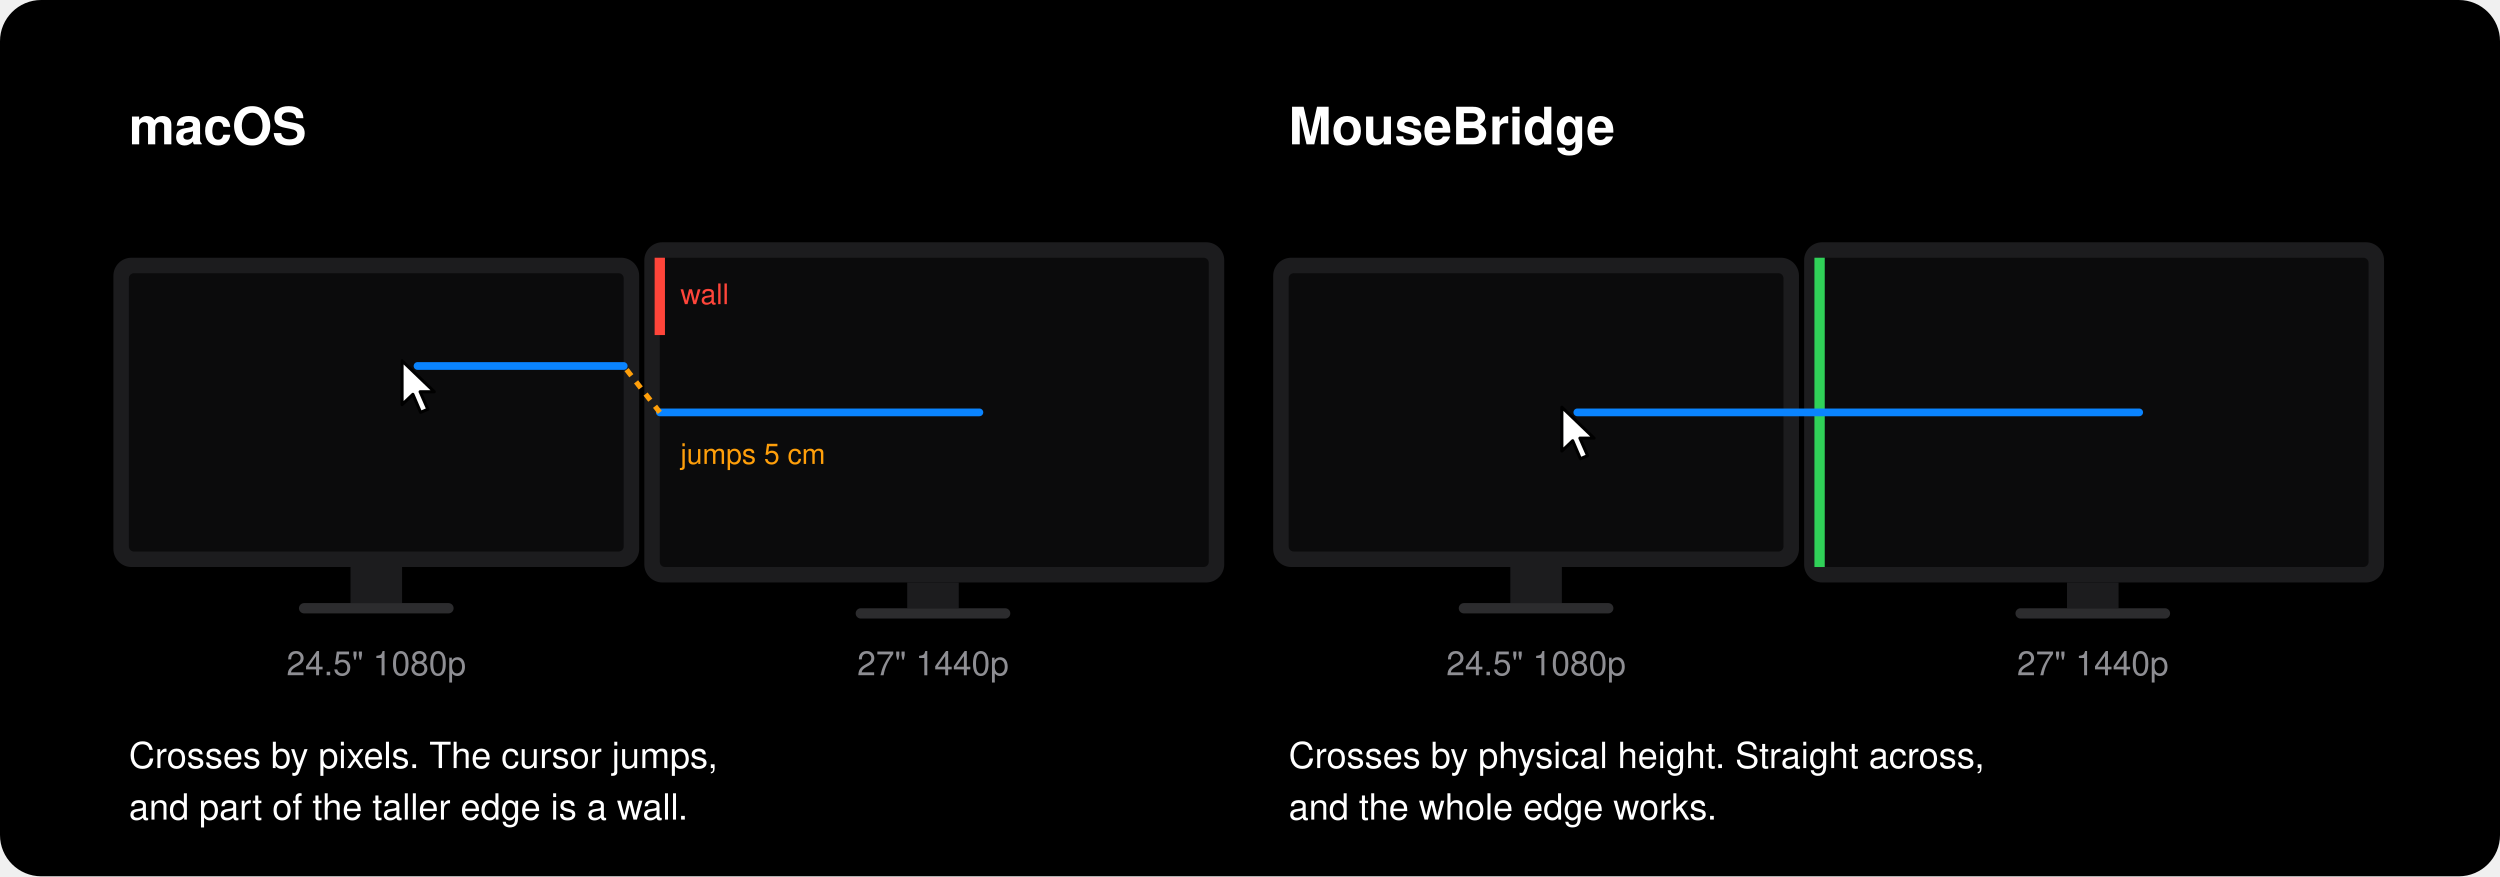
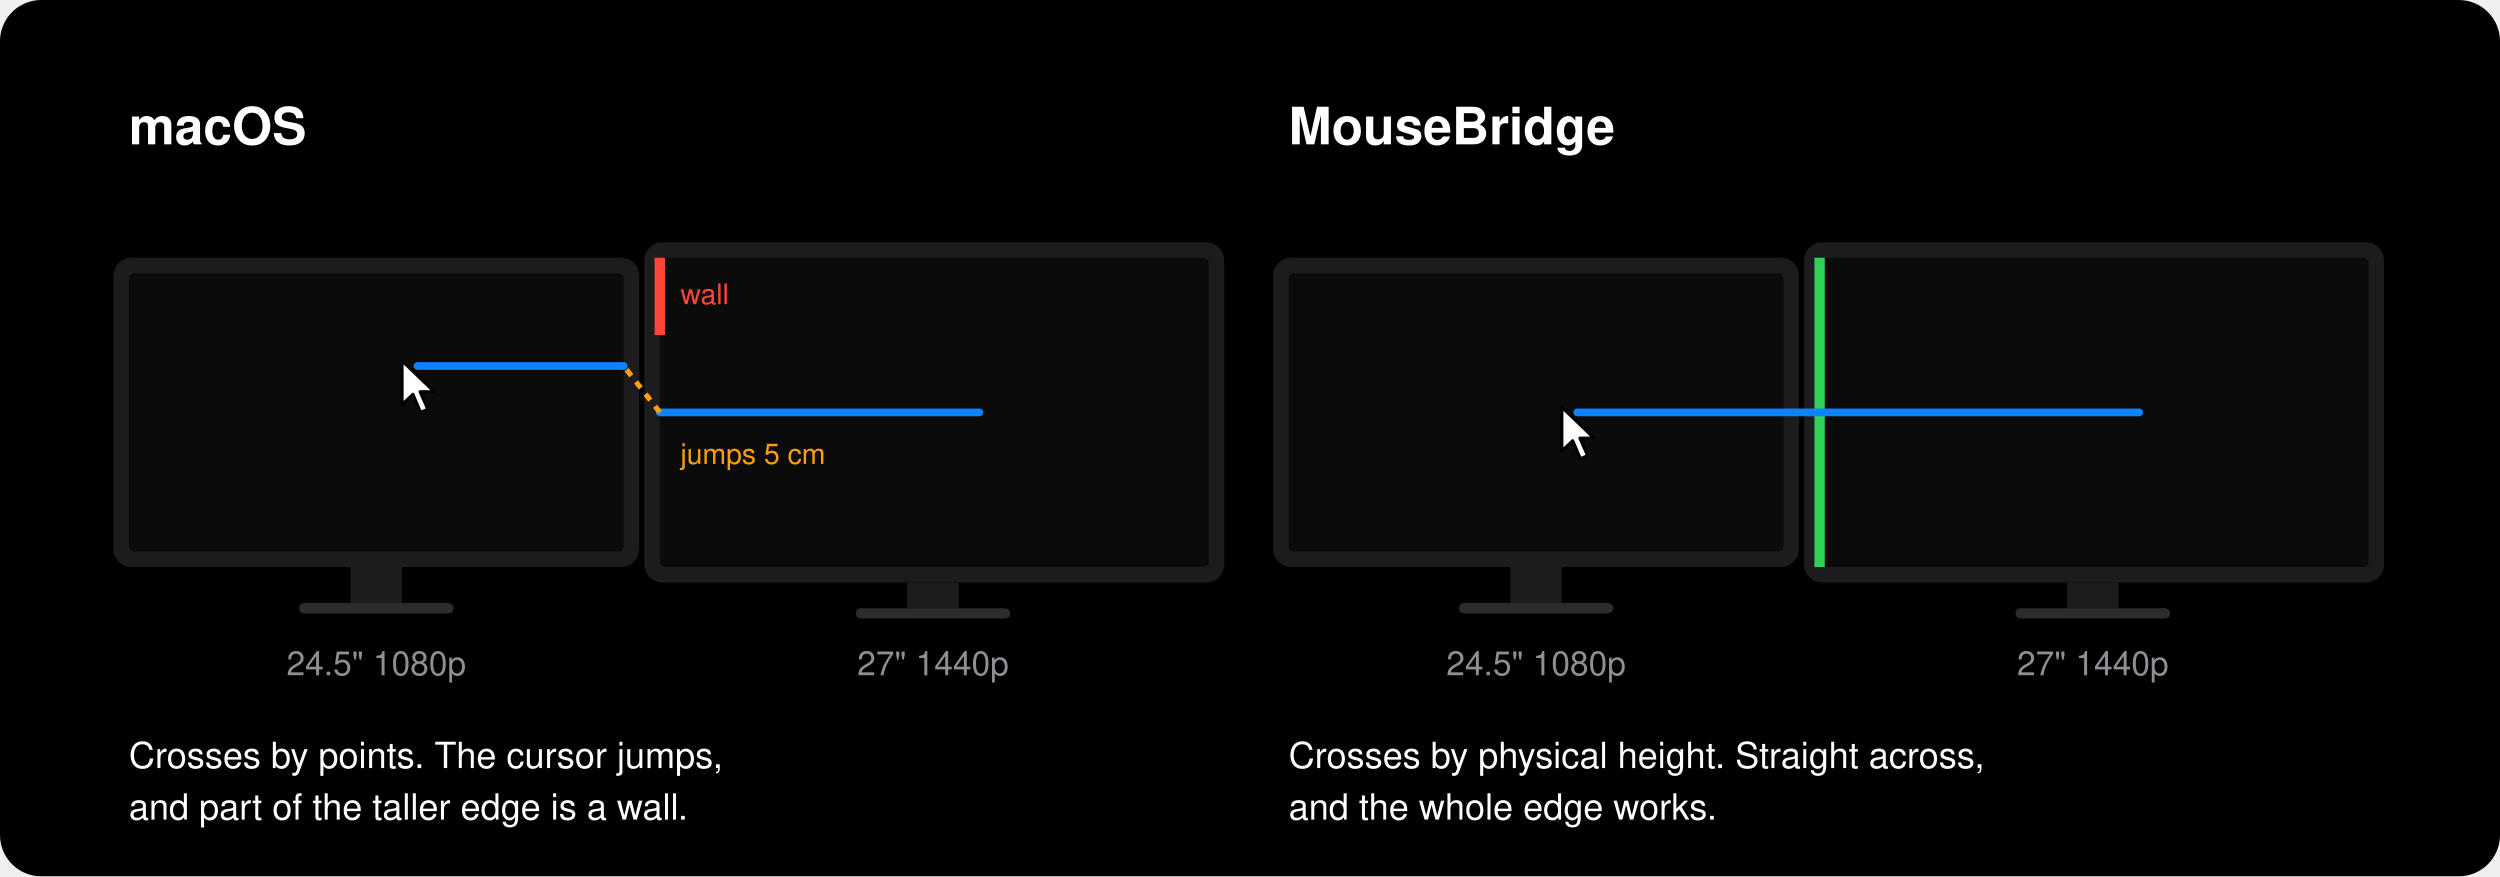
<svg xmlns="http://www.w3.org/2000/svg" width="970" height="340" viewBox="0 0 970 340" font-family="-apple-system, BlinkMacSystemFont, 'SF Pro Text', 'Segoe UI', Helvetica, Arial, sans-serif">
  <defs>
    <g id="cursor">
      <path d="M0 0 L0 17 L4.2 13 L7.2 20 L10 18.8 L7 12 L12.5 12 Z" fill="#fff" stroke="#000" stroke-width="1.2" stroke-linejoin="round" />
    </g>
    <g id="desk">
      <rect x="-6" y="100" width="204" height="120" rx="7" fill="#1c1c1e" />
      <rect x="0" y="106" width="192" height="108" rx="2" fill="#0b0b0c" />
      <rect x="86" y="220" width="20" height="14" fill="#1c1c1e" />
      <rect x="66" y="234" width="60" height="4" rx="2" fill="#2c2c2e" />
      <rect x="200" y="94" width="225" height="132" rx="7" fill="#1c1c1e" />
      <rect x="206" y="100" width="213" height="120" rx="2" fill="#0b0b0c" />
      <rect x="302" y="226" width="20" height="10" fill="#1c1c1e" />
      <rect x="282" y="236" width="60" height="4" rx="2" fill="#2c2c2e" />
      <text x="96" y="262" text-anchor="middle" font-size="13" fill="#8e8e93">24.5" 1080p</text>
      <text x="312" y="262" text-anchor="middle" font-size="13" fill="#8e8e93">27" 1440p</text>
    </g>
  </defs>
  <rect width="970" height="340" rx="16" fill="#000" />
  <g transform="translate(50 0)">
    <text x="0" y="56" font-size="20" font-weight="600" fill="#fff">macOS</text>
    <use href="#desk" />
    <line x1="206" y1="100" x2="206" y2="130" stroke="#ff453a" stroke-width="4" />
    <text x="214" y="118" font-size="11" fill="#ff453a">wall</text>
    <path d="M330 160 H206" stroke="#0a84ff" stroke-width="3" fill="none" stroke-linecap="round" />
    <path d="M206 160 L192 142" stroke="#ff9f0a" stroke-width="2" stroke-dasharray="3 3" fill="none" />
    <path d="M192 142 H112" stroke="#0a84ff" stroke-width="3" fill="none" stroke-linecap="round" />
    <text x="214" y="180" font-size="11" fill="#ff9f0a">jumps 5 cm</text>
    <use href="#cursor" x="106" y="140" />
-     <text x="0" y="298" font-size="14" fill="#fff">Crosses by pixels. The cursor jumps,</text>
+     <text x="0" y="298" font-size="14" fill="#fff">Crosses by points. The cursor jumps,</text>
    <text x="0" y="318" font-size="14" fill="#fff">and part of the taller edge is a wall.</text>
  </g>
  <g transform="translate(500 0)">
    <text x="0" y="56" font-size="20" font-weight="600" fill="#fff">MouseBridge</text>
    <use href="#desk" />
    <line x1="206" y1="100" x2="206" y2="220" stroke="#30d158" stroke-width="4" />
    <path d="M330 160 H112" stroke="#0a84ff" stroke-width="3" fill="none" stroke-linecap="round" />
    <use href="#cursor" x="106" y="158" />
    <text x="0" y="298" font-size="14" fill="#fff">Crosses by physical height. Straight across,</text>
    <text x="0" y="318" font-size="14" fill="#fff">and the whole edge works.</text>
  </g>
</svg>
